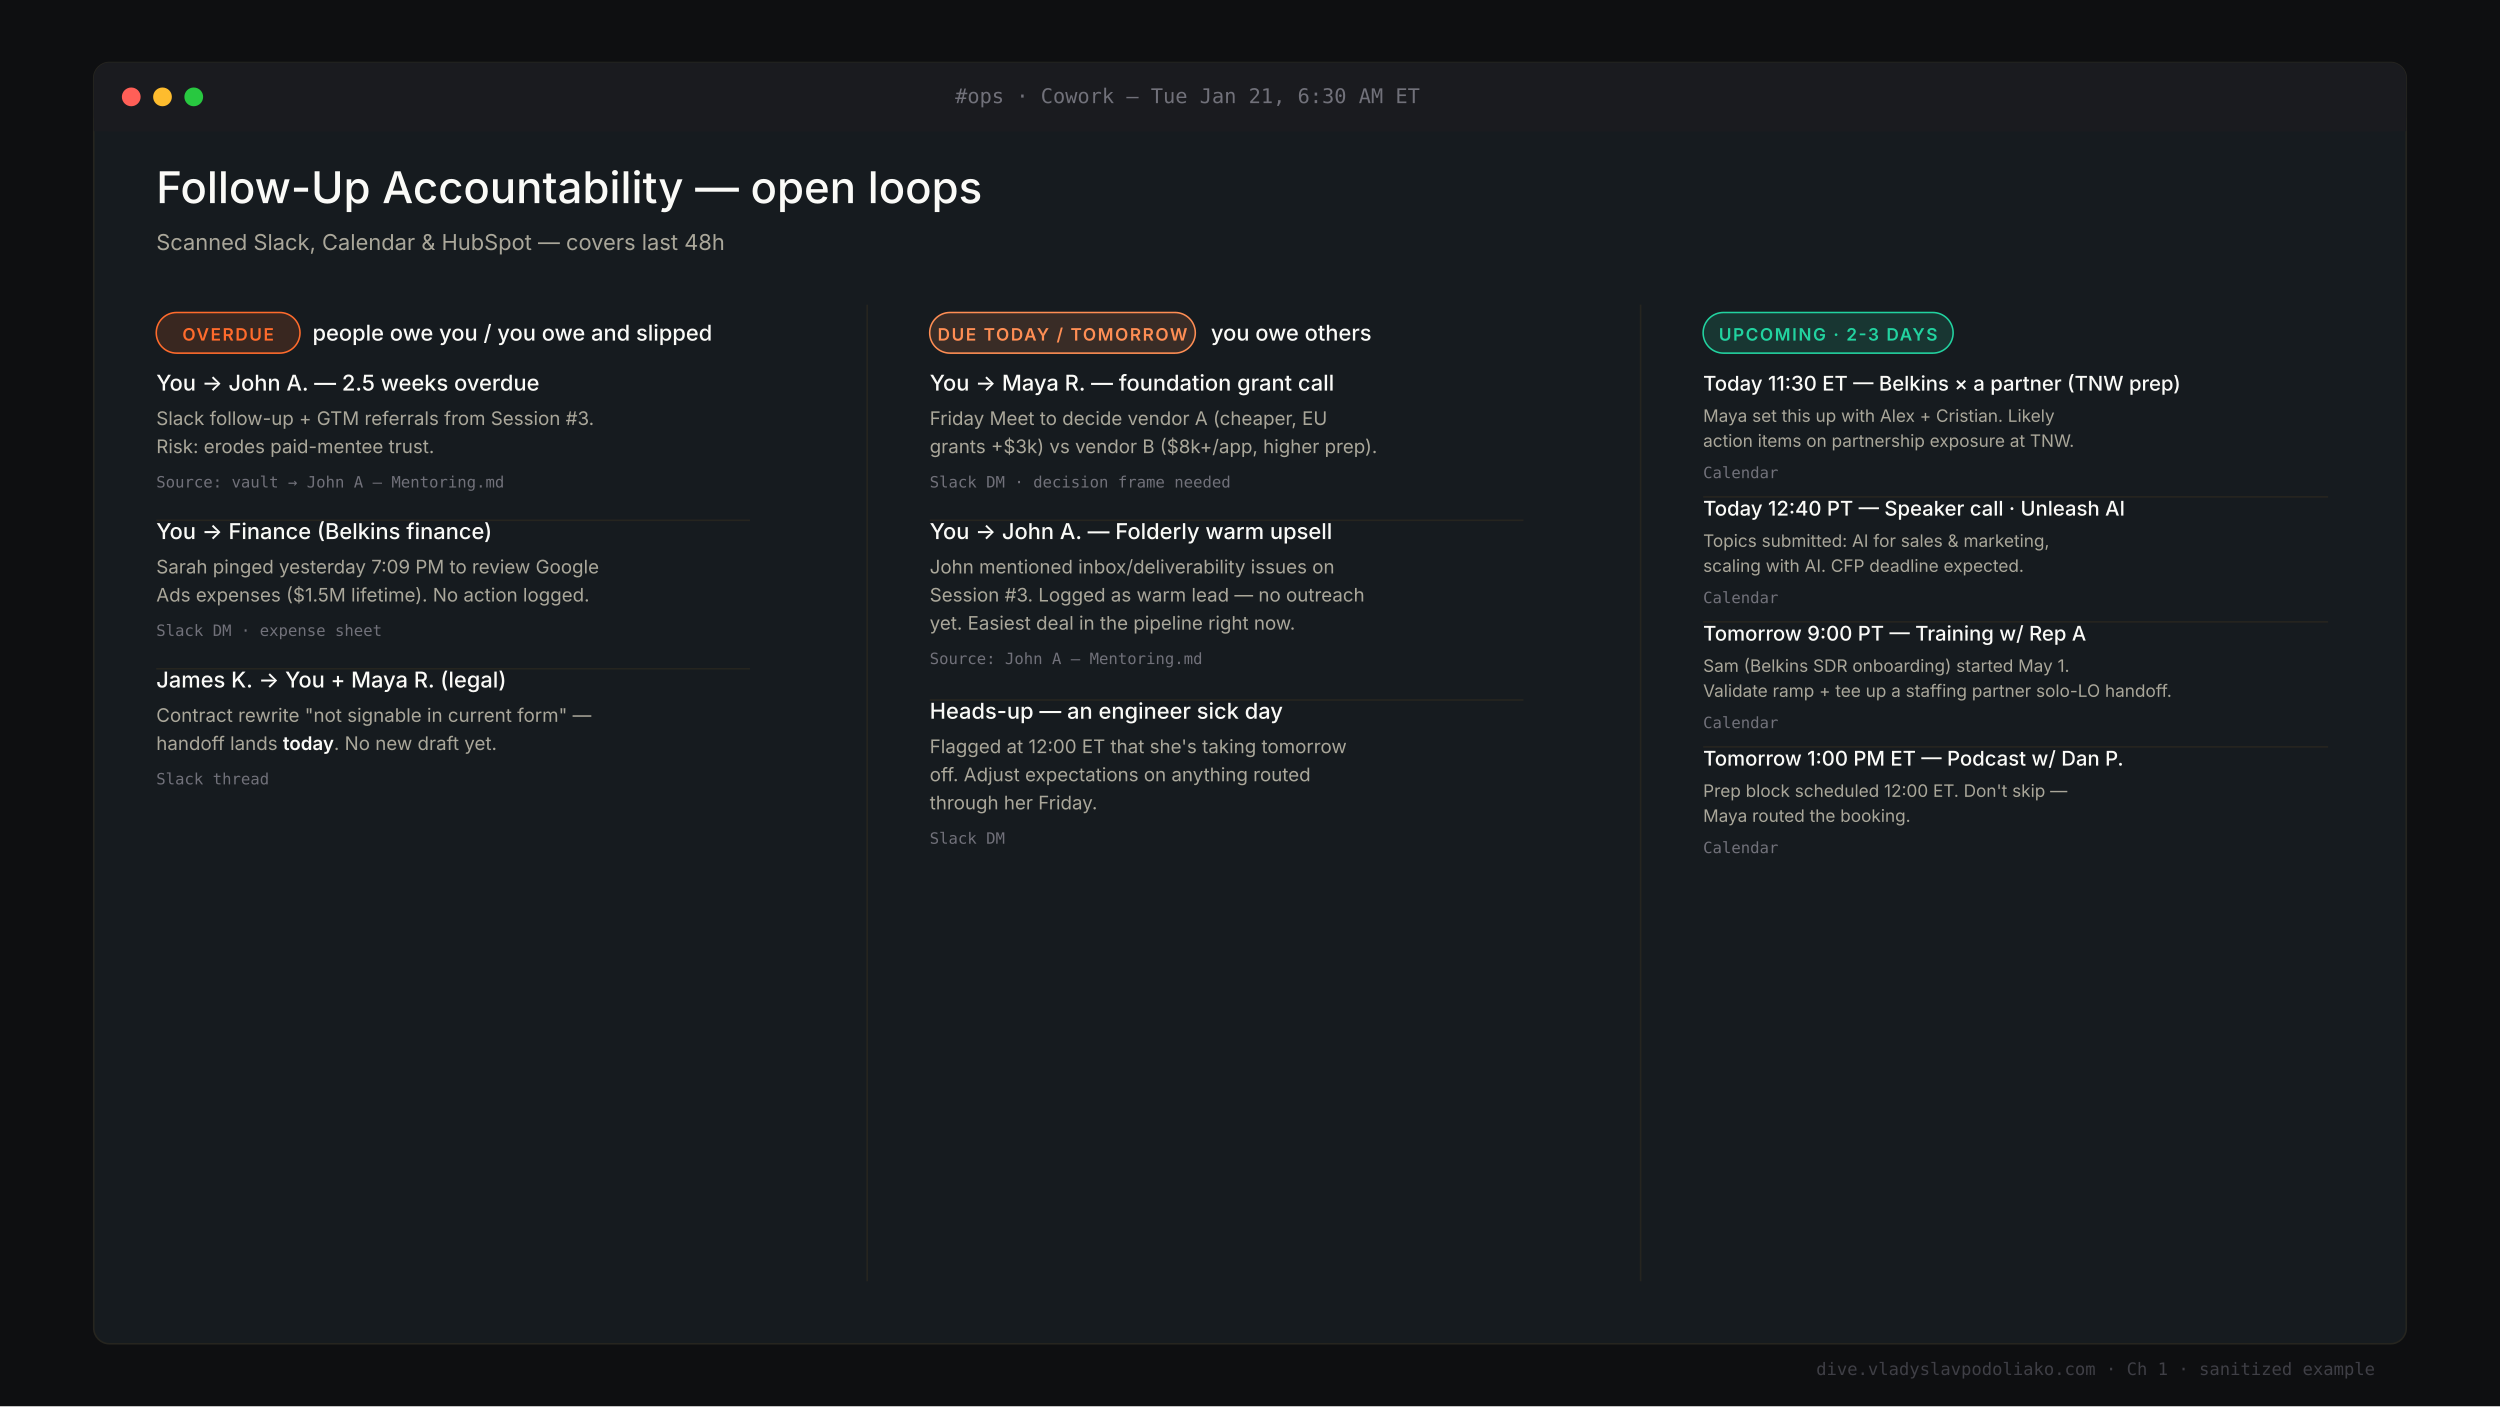
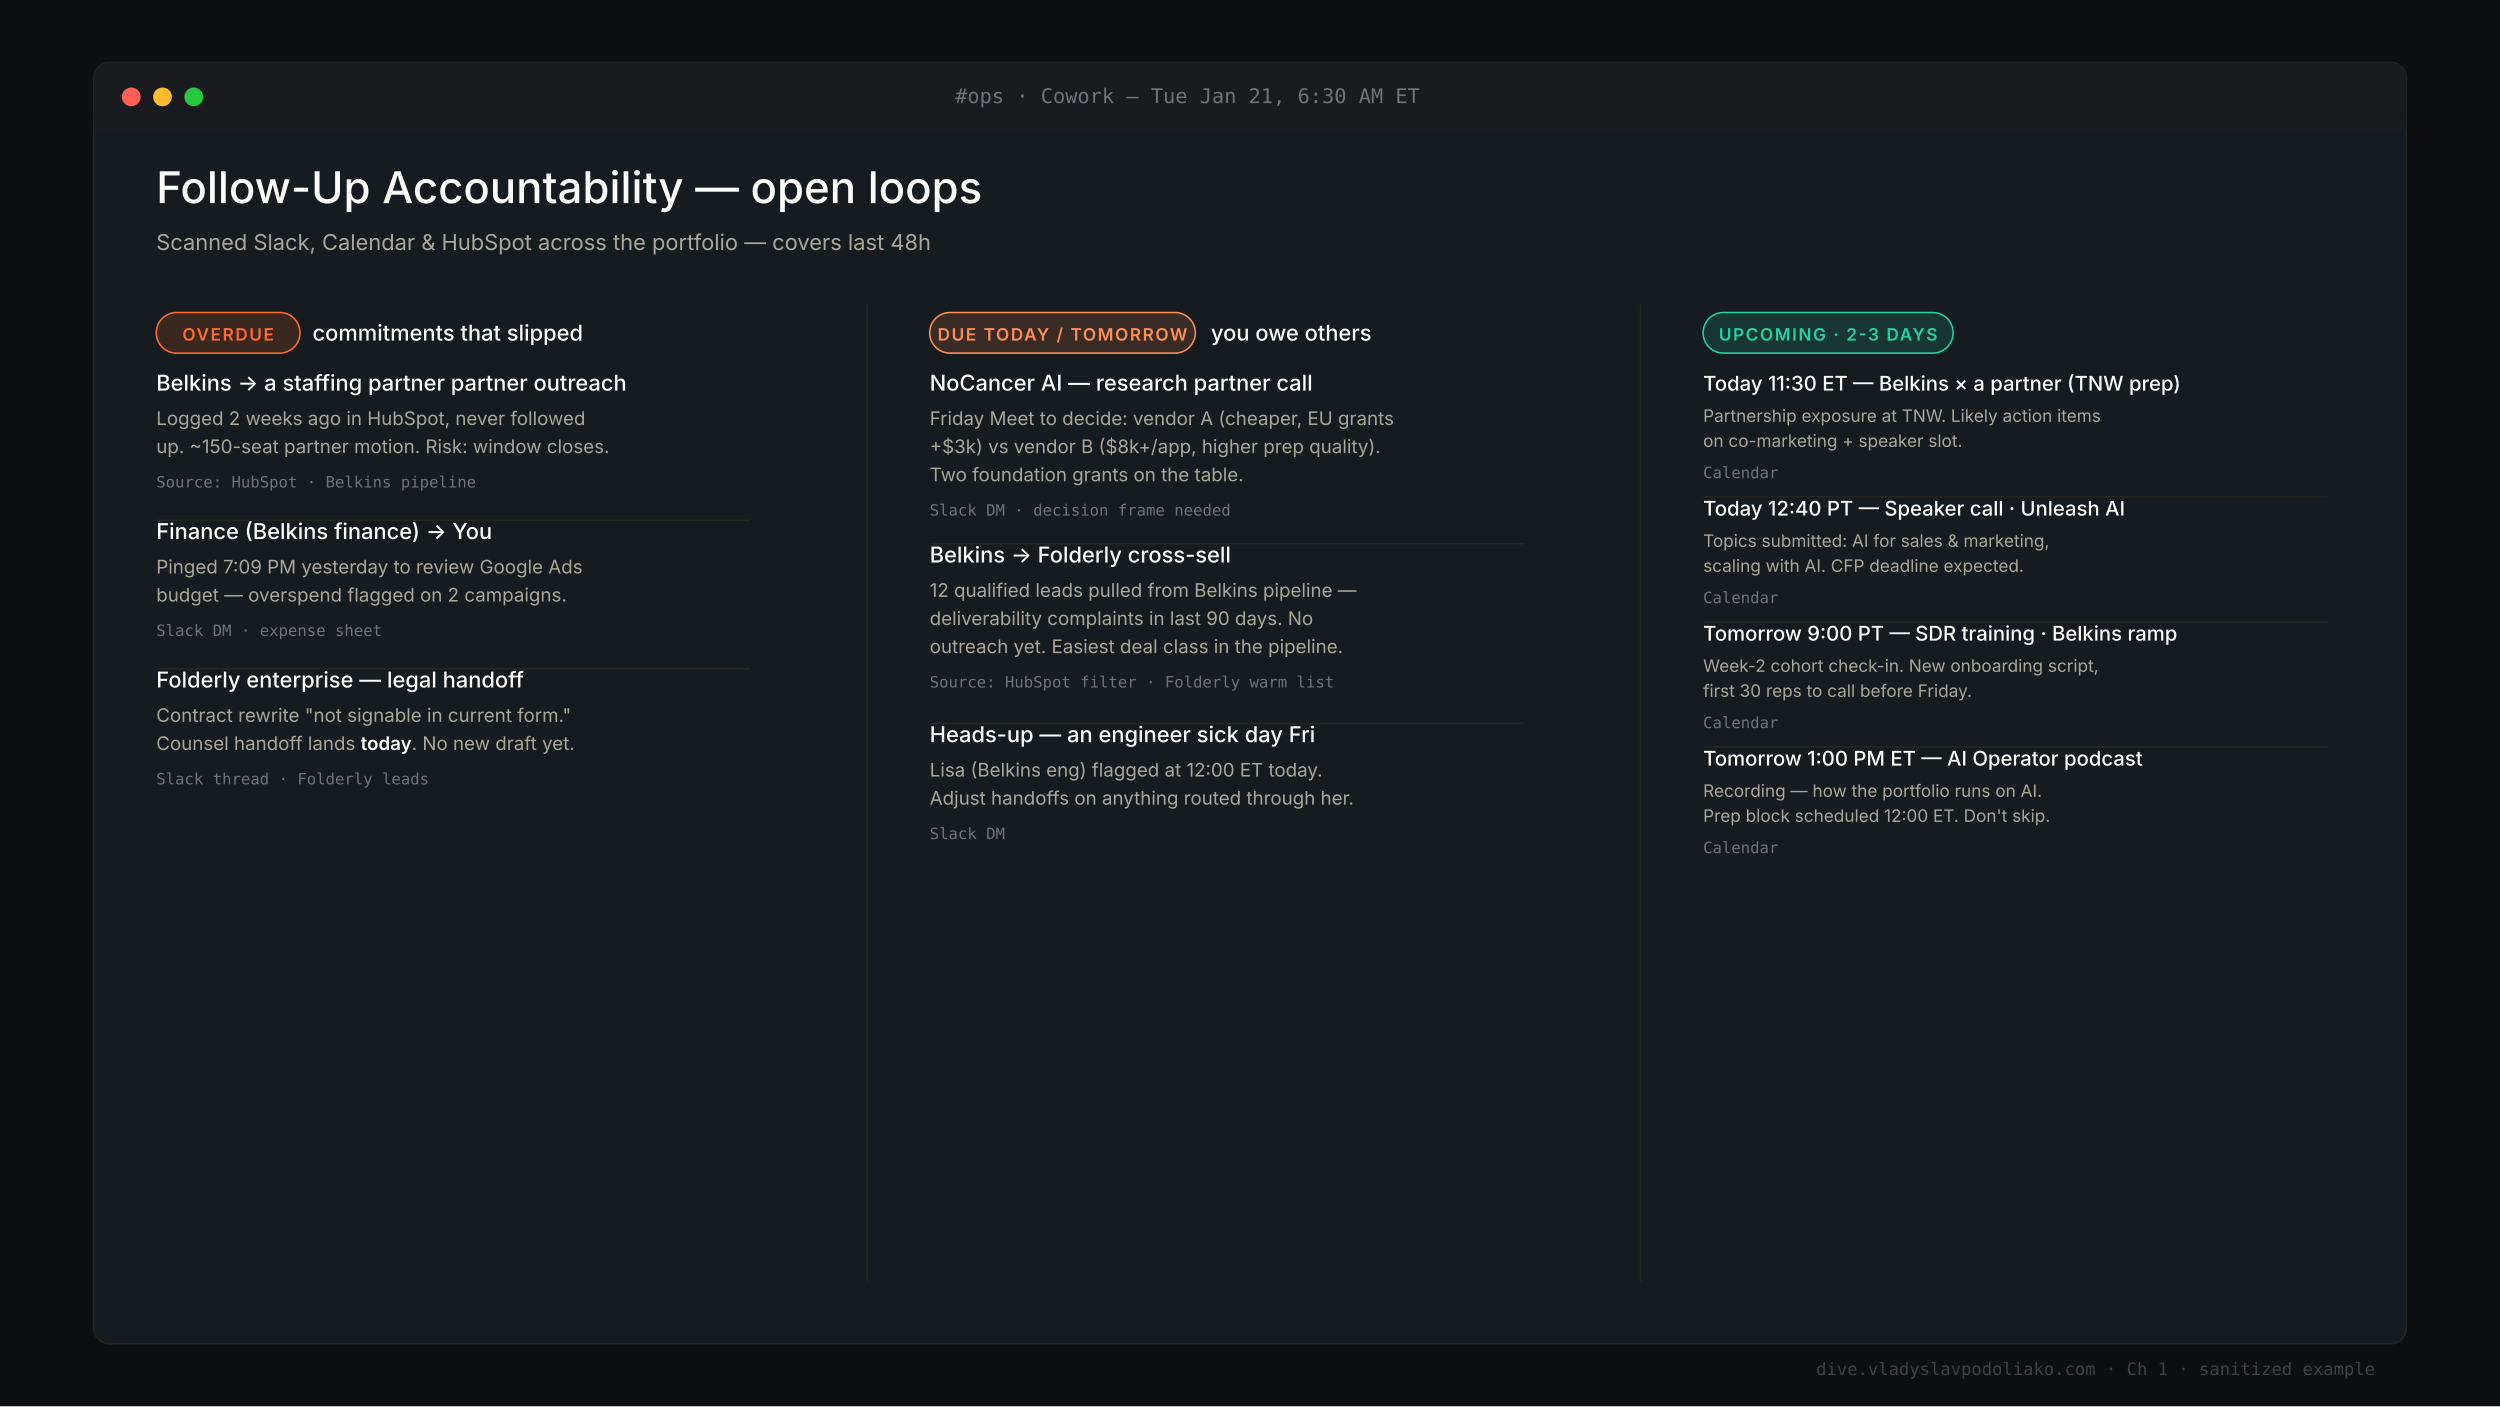
<svg xmlns="http://www.w3.org/2000/svg" viewBox="0 0 1600 900" width="1600" height="900" font-family="Inter, system-ui, sans-serif">
  <rect width="1600" height="900" fill="#0E0F11" />
  <rect x="60" y="40" width="1480" height="820" fill="#161B1F" stroke="#26251F" stroke-width="1" rx="10" />
  <rect x="60" y="40" width="1480" height="44" fill="#1A1B1F" rx="10" />
  <rect x="60" y="70" width="1480" height="14" fill="#1A1B1F" />
  <circle cx="84" cy="62" r="6" fill="#FF5F57" />
  <circle cx="104" cy="62" r="6" fill="#FEBC2E" />
  <circle cx="124" cy="62" r="6" fill="#28C840" />
  <text x="760" y="66" fill="#71717A" font-size="13" text-anchor="middle" font-family="JetBrains Mono, monospace">#ops · Cowork — Tue Jan 21, 6:30 AM ET</text>
  <text x="100" y="130" fill="#FAFAF7" font-size="28" font-weight="500" font-family="Source Serif 4, Georgia, serif">Follow-Up Accountability — open loops</text>
-   <text x="100" y="160" fill="#AAA79A" font-size="14">Scanned Slack, Calendar &amp; HubSpot — covers last 48h</text>
+   <text x="100" y="160" fill="#AAA79A" font-size="14">Scanned Slack, Calendar &amp; HubSpot across the portfolio — covers last 48h</text>
  <g transform="translate(100, 200)">
    <rect x="0" y="0" width="92" height="26" rx="13" fill="#FF6B2C" fill-opacity="0.15" stroke="#FF6B2C" stroke-width="1" />
    <text x="46" y="18" fill="#FF6B2C" font-size="11" font-weight="600" text-anchor="middle" letter-spacing="1">OVERDUE</text>
-     <text x="100" y="18" fill="#FAFAF7" font-size="14" font-weight="500">people owe you / you owe and slipped</text>
+     <text x="100" y="18" fill="#FAFAF7" font-size="14" font-weight="500">commitments that slipped</text>
    <g transform="translate(0, 50)">
-       <text x="0" y="0" fill="#FAFAF7" font-size="14" font-weight="500">You → John A. — 2.5 weeks overdue</text>
-       <text x="0" y="22" fill="#AAA79A" font-size="12">Slack follow-up + GTM referrals from Session #3.</text>
-       <text x="0" y="40" fill="#AAA79A" font-size="12">Risk: erodes paid-mentee trust.</text>
-       <text x="0" y="62" fill="#71717A" font-size="10" font-family="JetBrains Mono, monospace">Source: vault → John A — Mentoring.md</text>
+       <text x="0" y="0" fill="#FAFAF7" font-size="14" font-weight="500">Belkins → a staffing partner partner outreach</text>
+       <text x="0" y="22" fill="#AAA79A" font-size="12">Logged 2 weeks ago in HubSpot, never followed</text>
+       <text x="0" y="40" fill="#AAA79A" font-size="12">up. ~150-seat partner motion. Risk: window closes.</text>
+       <text x="0" y="62" fill="#71717A" font-size="10" font-family="JetBrains Mono, monospace">Source: HubSpot · Belkins pipeline</text>
    </g>
    <g transform="translate(0, 145)">
      <line x1="0" y1="-12" x2="380" y2="-12" stroke="#26251F" />
-       <text x="0" y="0" fill="#FAFAF7" font-size="14" font-weight="500">You → Finance (Belkins finance)</text>
-       <text x="0" y="22" fill="#AAA79A" font-size="12">Sarah pinged yesterday 7:09 PM to review Google</text>
-       <text x="0" y="40" fill="#AAA79A" font-size="12">Ads expenses ($1.5M lifetime). No action logged.</text>
+       <text x="0" y="0" fill="#FAFAF7" font-size="14" font-weight="500">Finance (Belkins finance) → You</text>
+       <text x="0" y="22" fill="#AAA79A" font-size="12">Pinged 7:09 PM yesterday to review Google Ads</text>
+       <text x="0" y="40" fill="#AAA79A" font-size="12">budget — overspend flagged on 2 campaigns.</text>
      <text x="0" y="62" fill="#71717A" font-size="10" font-family="JetBrains Mono, monospace">Slack DM · expense sheet</text>
    </g>
    <g transform="translate(0, 240)">
      <line x1="0" y1="-12" x2="380" y2="-12" stroke="#26251F" />
-       <text x="0" y="0" fill="#FAFAF7" font-size="14" font-weight="500">James K. → You + Maya R. (legal)</text>
-       <text x="0" y="22" fill="#AAA79A" font-size="12">Contract rewrite "not signable in current form" —</text>
-       <text x="0" y="40" fill="#AAA79A" font-size="12">handoff lands <tspan font-weight="600" fill="#FAFAF7">today</tspan>. No new draft yet.</text>
-       <text x="0" y="62" fill="#71717A" font-size="10" font-family="JetBrains Mono, monospace">Slack thread</text>
+       <text x="0" y="0" fill="#FAFAF7" font-size="14" font-weight="500">Folderly enterprise — legal handoff</text>
+       <text x="0" y="22" fill="#AAA79A" font-size="12">Contract rewrite "not signable in current form."</text>
+       <text x="0" y="40" fill="#AAA79A" font-size="12">Counsel handoff lands <tspan font-weight="600" fill="#FAFAF7">today</tspan>. No new draft yet.</text>
+       <text x="0" y="62" fill="#71717A" font-size="10" font-family="JetBrains Mono, monospace">Slack thread · Folderly leads</text>
    </g>
  </g>
  <line x1="555" y1="195" x2="555" y2="820" stroke="#26251F" stroke-width="1" />
  <g transform="translate(595, 200)">
    <rect x="0" y="0" width="170" height="26" rx="13" fill="#FF8E54" fill-opacity="0.15" stroke="#FF8E54" stroke-width="1" />
    <text x="85" y="18" fill="#FF8E54" font-size="11" font-weight="600" text-anchor="middle" letter-spacing="1">DUE TODAY / TOMORROW</text>
    <text x="180" y="18" fill="#FAFAF7" font-size="14" font-weight="500">you owe others</text>
    <g transform="translate(0, 50)">
-       <text x="0" y="0" fill="#FAFAF7" font-size="14" font-weight="500">You → Maya R. — foundation grant call</text>
-       <text x="0" y="22" fill="#AAA79A" font-size="12">Friday Meet to decide vendor A (cheaper, EU</text>
-       <text x="0" y="40" fill="#AAA79A" font-size="12">grants +$3k) vs vendor B ($8k+/app, higher prep).</text>
-       <text x="0" y="62" fill="#71717A" font-size="10" font-family="JetBrains Mono, monospace">Slack DM · decision frame needed</text>
+       <text x="0" y="0" fill="#FAFAF7" font-size="14" font-weight="500">NoCancer AI — research partner call</text>
+       <text x="0" y="22" fill="#AAA79A" font-size="12">Friday Meet to decide: vendor A (cheaper, EU grants</text>
+       <text x="0" y="40" fill="#AAA79A" font-size="12">+$3k) vs vendor B ($8k+/app, higher prep quality).</text>
+       <text x="0" y="58" fill="#AAA79A" font-size="12">Two foundation grants on the table.</text>
+       <text x="0" y="80" fill="#71717A" font-size="10" font-family="JetBrains Mono, monospace">Slack DM · decision frame needed</text>
    </g>
-     <g transform="translate(0, 145)">
+     <g transform="translate(0, 160)">
      <line x1="0" y1="-12" x2="380" y2="-12" stroke="#26251F" />
-       <text x="0" y="0" fill="#FAFAF7" font-size="14" font-weight="500">You → John A. — Folderly warm upsell</text>
-       <text x="0" y="22" fill="#AAA79A" font-size="12">John mentioned inbox/deliverability issues on</text>
-       <text x="0" y="40" fill="#AAA79A" font-size="12">Session #3. Logged as warm lead — no outreach</text>
-       <text x="0" y="58" fill="#AAA79A" font-size="12">yet. Easiest deal in the pipeline right now.</text>
-       <text x="0" y="80" fill="#71717A" font-size="10" font-family="JetBrains Mono, monospace">Source: John A — Mentoring.md</text>
+       <text x="0" y="0" fill="#FAFAF7" font-size="14" font-weight="500">Belkins → Folderly cross-sell</text>
+       <text x="0" y="22" fill="#AAA79A" font-size="12">12 qualified leads pulled from Belkins pipeline —</text>
+       <text x="0" y="40" fill="#AAA79A" font-size="12">deliverability complaints in last 90 days. No</text>
+       <text x="0" y="58" fill="#AAA79A" font-size="12">outreach yet. Easiest deal class in the pipeline.</text>
+       <text x="0" y="80" fill="#71717A" font-size="10" font-family="JetBrains Mono, monospace">Source: HubSpot filter · Folderly warm list</text>
    </g>
-     <g transform="translate(0, 260)">
+     <g transform="translate(0, 275)">
      <line x1="0" y1="-12" x2="380" y2="-12" stroke="#26251F" />
-       <text x="0" y="0" fill="#FAFAF7" font-size="14" font-weight="500">Heads-up — an engineer sick day</text>
-       <text x="0" y="22" fill="#AAA79A" font-size="12">Flagged at 12:00 ET that she's taking tomorrow</text>
-       <text x="0" y="40" fill="#AAA79A" font-size="12">off. Adjust expectations on anything routed</text>
-       <text x="0" y="58" fill="#AAA79A" font-size="12">through her Friday.</text>
-       <text x="0" y="80" fill="#71717A" font-size="10" font-family="JetBrains Mono, monospace">Slack DM</text>
+       <text x="0" y="0" fill="#FAFAF7" font-size="14" font-weight="500">Heads-up — an engineer sick day Fri</text>
+       <text x="0" y="22" fill="#AAA79A" font-size="12">Lisa (Belkins eng) flagged at 12:00 ET today.</text>
+       <text x="0" y="40" fill="#AAA79A" font-size="12">Adjust handoffs on anything routed through her.</text>
+       <text x="0" y="62" fill="#71717A" font-size="10" font-family="JetBrains Mono, monospace">Slack DM</text>
    </g>
  </g>
  <line x1="1050" y1="195" x2="1050" y2="820" stroke="#26251F" stroke-width="1" />
  <g transform="translate(1090, 200)">
    <rect x="0" y="0" width="160" height="26" rx="13" fill="#22D3A0" fill-opacity="0.15" stroke="#22D3A0" stroke-width="1" />
    <text x="80" y="18" fill="#22D3A0" font-size="11" font-weight="600" text-anchor="middle" letter-spacing="1">UPCOMING · 2-3 DAYS</text>
    <g transform="translate(0, 50)">
      <text x="0" y="0" fill="#FAFAF7" font-size="13" font-weight="500">Today 11:30 ET — Belkins × a partner (TNW prep)</text>
-       <text x="0" y="20" fill="#AAA79A" font-size="11">Maya set this up with Alex + Cristian. Likely</text>
-       <text x="0" y="36" fill="#AAA79A" font-size="11">action items on partnership exposure at TNW.</text>
+       <text x="0" y="20" fill="#AAA79A" font-size="11">Partnership exposure at TNW. Likely action items</text>
+       <text x="0" y="36" fill="#AAA79A" font-size="11">on co-marketing + speaker slot.</text>
      <text x="0" y="56" fill="#71717A" font-size="10" font-family="JetBrains Mono, monospace">Calendar</text>
    </g>
    <g transform="translate(0, 130)">
      <line x1="0" y1="-12" x2="400" y2="-12" stroke="#26251F" />
      <text x="0" y="0" fill="#FAFAF7" font-size="13" font-weight="500">Today 12:40 PT — Speaker call · Unleash AI</text>
      <text x="0" y="20" fill="#AAA79A" font-size="11">Topics submitted: AI for sales &amp; marketing,</text>
      <text x="0" y="36" fill="#AAA79A" font-size="11">scaling with AI. CFP deadline expected.</text>
      <text x="0" y="56" fill="#71717A" font-size="10" font-family="JetBrains Mono, monospace">Calendar</text>
    </g>
    <g transform="translate(0, 210)">
      <line x1="0" y1="-12" x2="400" y2="-12" stroke="#26251F" />
-       <text x="0" y="0" fill="#FAFAF7" font-size="13" font-weight="500">Tomorrow 9:00 PT — Training w/ Rep A</text>
-       <text x="0" y="20" fill="#AAA79A" font-size="11">Sam (Belkins SDR onboarding) started May 1.</text>
-       <text x="0" y="36" fill="#AAA79A" font-size="11">Validate ramp + tee up a staffing partner solo-LO handoff.</text>
+       <text x="0" y="0" fill="#FAFAF7" font-size="13" font-weight="500">Tomorrow 9:00 PT — SDR training · Belkins ramp</text>
+       <text x="0" y="20" fill="#AAA79A" font-size="11">Week-2 cohort check-in. New onboarding script,</text>
+       <text x="0" y="36" fill="#AAA79A" font-size="11">first 30 reps to call before Friday.</text>
      <text x="0" y="56" fill="#71717A" font-size="10" font-family="JetBrains Mono, monospace">Calendar</text>
    </g>
    <g transform="translate(0, 290)">
      <line x1="0" y1="-12" x2="400" y2="-12" stroke="#26251F" />
-       <text x="0" y="0" fill="#FAFAF7" font-size="13" font-weight="500">Tomorrow 1:00 PM ET — Podcast w/ Dan P.</text>
-       <text x="0" y="20" fill="#AAA79A" font-size="11">Prep block scheduled 12:00 ET. Don't skip —</text>
-       <text x="0" y="36" fill="#AAA79A" font-size="11">Maya routed the booking.</text>
+       <text x="0" y="0" fill="#FAFAF7" font-size="13" font-weight="500">Tomorrow 1:00 PM ET — AI Operator podcast</text>
+       <text x="0" y="20" fill="#AAA79A" font-size="11">Recording — how the portfolio runs on AI.</text>
+       <text x="0" y="36" fill="#AAA79A" font-size="11">Prep block scheduled 12:00 ET. Don't skip.</text>
      <text x="0" y="56" fill="#71717A" font-size="10" font-family="JetBrains Mono, monospace">Calendar</text>
    </g>
  </g>
  <text x="1520" y="880" fill="#3F3F46" font-size="11" text-anchor="end" font-family="JetBrains Mono, monospace">dive.vladyslavpodoliako.com · Ch 1 · sanitized example</text>
</svg>
